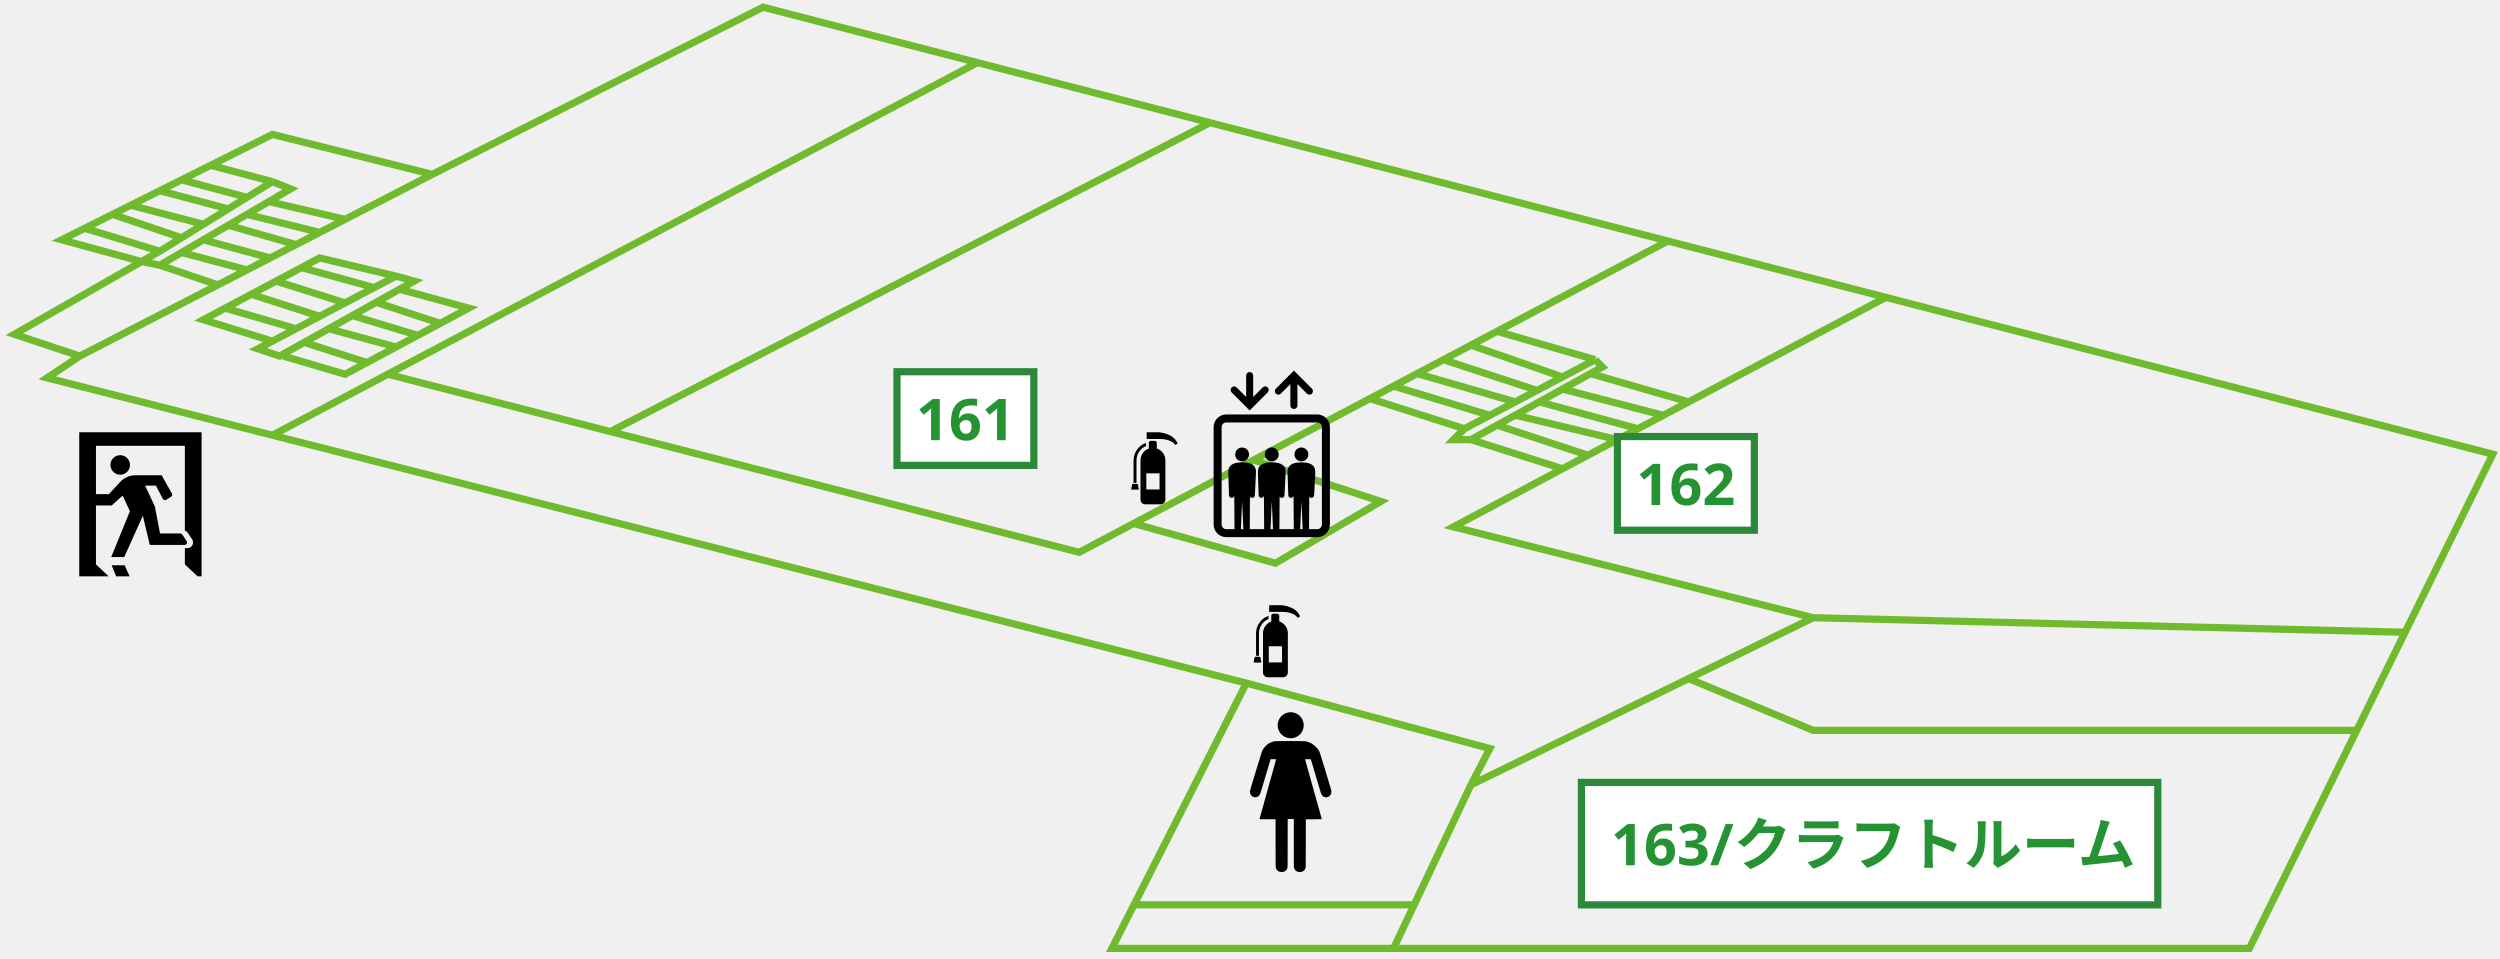
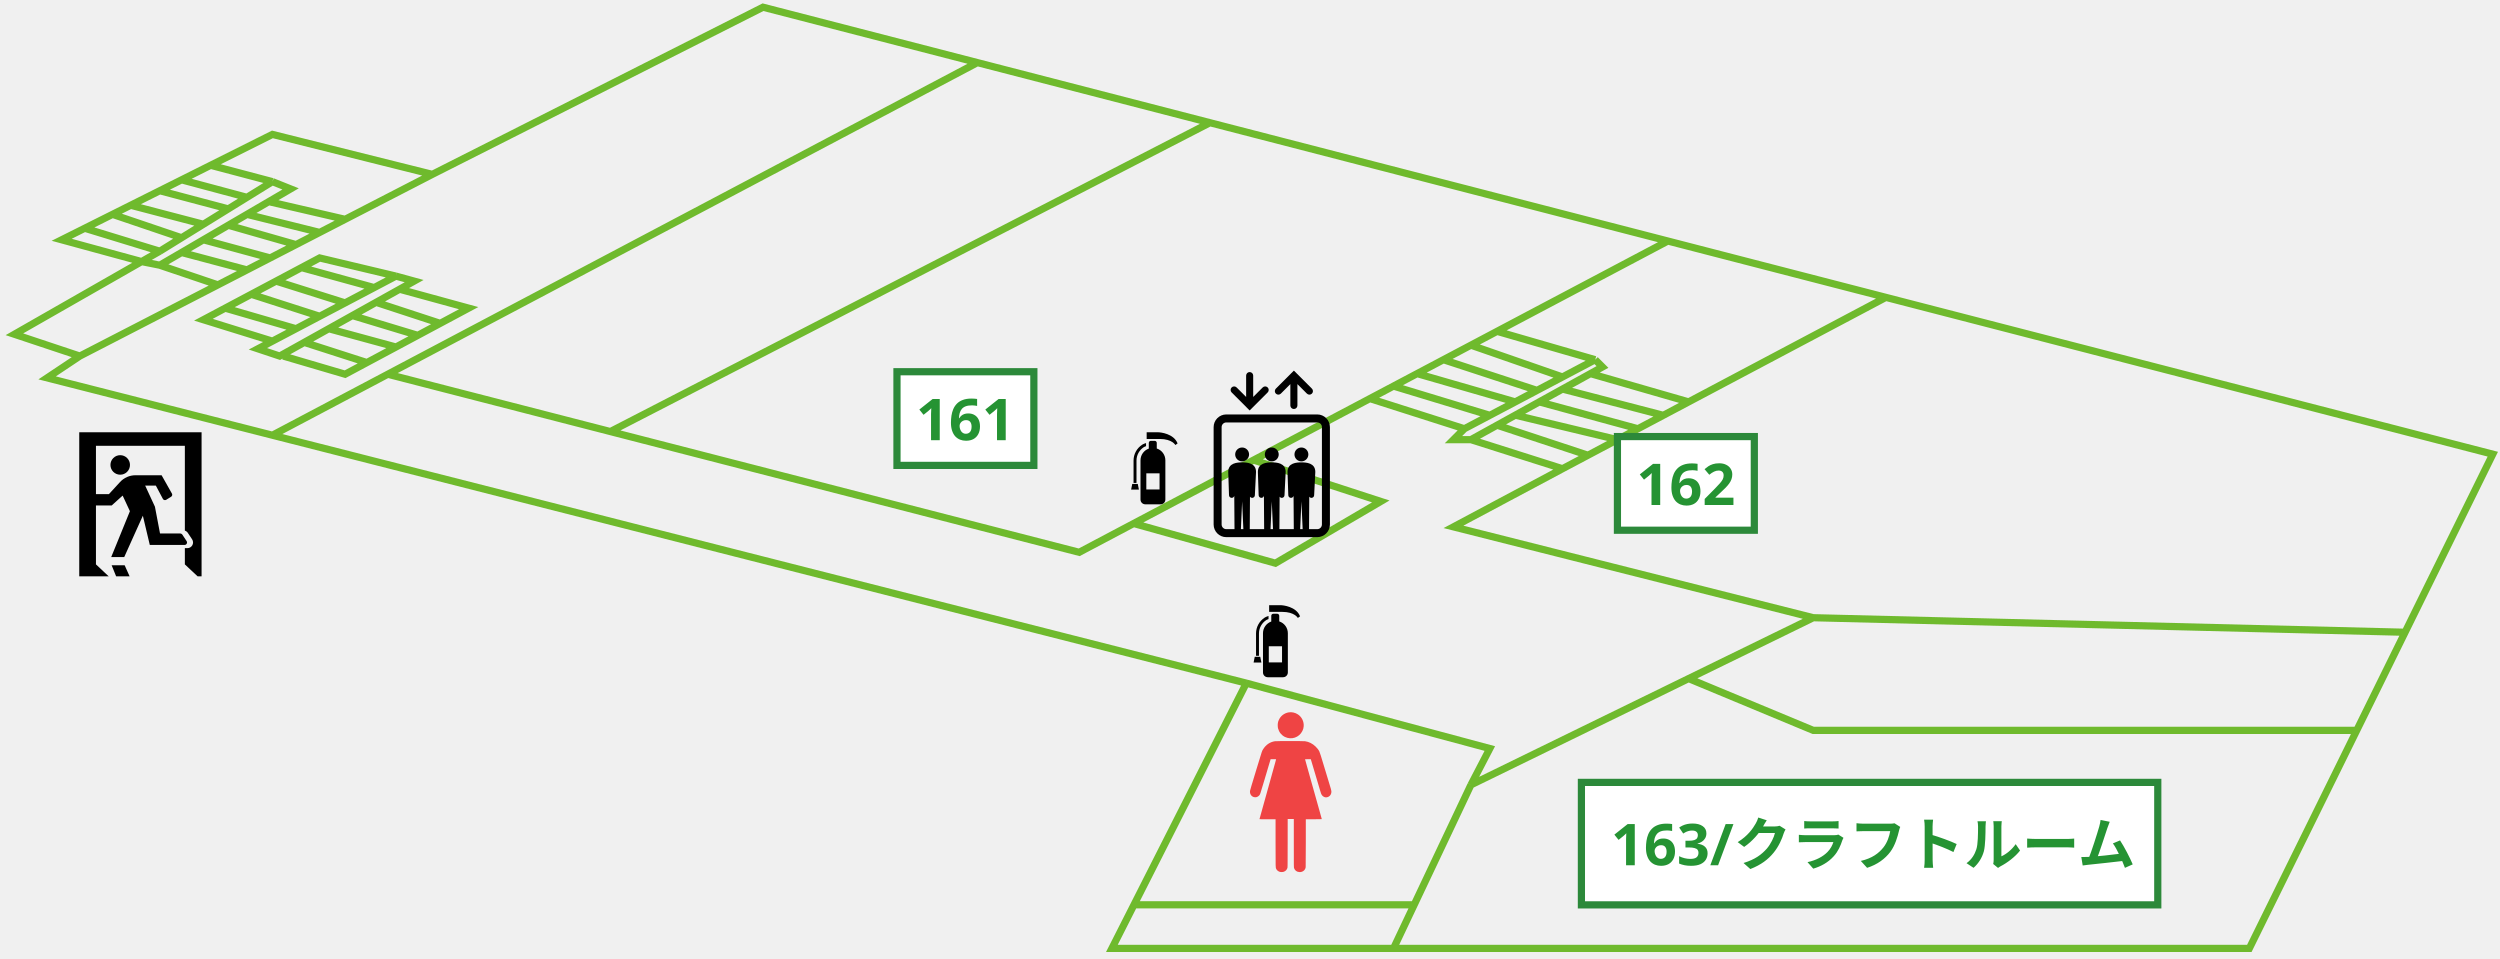
<svg xmlns="http://www.w3.org/2000/svg" width="347" height="133" viewBox="0 0 347 133" fill="none">
  <path d="M11.079 49.422L6.54 52.449L37.812 60.409M11.079 49.422L2 46.396L19.654 36.308M11.079 49.422L30.246 39.542M19.654 36.308L8.557 33.282L11.761 31.68M19.654 36.308L22.176 36.812M19.654 36.308L22.176 34.869M60.006 24.202L37.812 18.654L29.238 22.941M60.006 24.202L105.906 1L135.666 8.69M60.006 24.202L47.9 30.442M172.991 94.818L37.812 60.409M172.991 94.818L157.396 125.587M172.991 94.818L206.786 103.897L204.164 108.941M37.812 25.211L40.334 26.22L37.308 27.985M37.812 25.211L34.282 27.392M37.812 25.211L29.238 22.941M37.812 25.211L25.202 33M22.176 36.812L30.246 39.542M22.176 36.812L25.202 35.047M30.246 39.542L34.282 37.462M25.202 35.047L34.282 37.462M25.202 35.047L28.229 33.282M34.282 37.462L37.5 35.803M28.229 33.282L37.5 35.803M28.229 33.282L31.688 31.264M37.5 35.803L41.091 33.952M31.688 31.264L41.091 33.952M31.688 31.264L34.282 29.751M41.091 33.952L44.37 32.262M34.282 29.751L44.37 32.262M34.282 29.751L37.308 27.985M44.37 32.262L47.9 30.442M37.308 27.985L47.9 30.442M11.761 31.68L22.176 34.869M11.761 31.68L15.619 29.751M22.176 34.869L25.202 33M15.619 29.751L25.202 33M15.619 29.751L18.141 28.49M25.202 33L28.229 31.13M18.141 28.49L28.229 31.13M18.141 28.49L22.176 26.472M28.229 31.13L31.688 28.994M22.176 26.472L31.688 28.994M22.176 26.472L25.202 24.959M31.688 28.994L34.282 27.392M25.202 24.959L34.282 27.392M25.202 24.959L29.238 22.941M54.962 38.325L44.37 35.803L41.847 37.143M54.962 38.325L51.935 39.918M54.962 38.325L57.484 39.019L55.466 40.144M37.812 47.352L35.795 48.413L38.821 49.422L42.227 47.524M37.812 47.352L28.229 44.378L31.255 42.77M37.812 47.352L41.091 45.626M31.255 42.77L41.091 45.626M31.255 42.77L34.875 40.847M41.091 45.626L44.37 43.9M34.875 40.847L44.37 43.9M34.875 40.847L38.317 39.019M44.37 43.9L47.9 42.042M38.317 39.019L47.9 42.042M38.317 39.019L41.847 37.143M47.9 42.042L51.935 39.918M41.847 37.143L51.935 39.918M39.325 49.422L47.9 51.944L50.927 50.325M55.466 40.144L65.05 42.77L61.101 44.883M55.466 40.144L48.909 43.799M52.44 42.042L61.101 44.883M61.101 44.883L57.988 46.548M48.909 43.799L57.988 46.548M48.909 43.799L45.632 45.626M57.988 46.548L54.962 48.167M45.632 45.626L54.962 48.167M45.632 45.626L42.227 47.524M54.962 48.167L50.927 50.325M42.227 47.524L50.927 50.325M37.812 60.409L53.828 51.944M135.666 8.69L53.828 51.944M135.666 8.69L167.947 17.032M53.828 51.944L84.721 59.901M231.501 33.454L167.947 17.032M231.501 33.454L207.795 45.989M231.501 33.454L261.765 41.275M84.721 59.901L149.789 76.66L157.355 72.659M84.721 59.901L167.947 17.032M157.355 72.659L177.026 78.173L191.654 69.598L174 63.858M157.355 72.659L174 63.858M174 63.858L190.141 55.324M190.141 55.324L203.255 59.51M190.141 55.324L193.419 53.59M203.255 59.51L206.786 57.647M203.255 59.51L201.742 61.023H204.164M221.413 49.927L207.795 45.989M221.413 49.927L216.874 52.323M221.413 49.927L222.422 50.935L220.755 51.857M207.795 45.989L204.164 47.909M204.164 47.909L216.874 52.323M204.164 47.909L200.348 49.927M216.874 52.323L213.343 54.186M200.348 49.927L213.343 54.186M200.348 49.927L196.698 51.857M213.343 54.186L210.317 55.783M196.698 51.857L210.317 55.783M196.698 51.857L193.419 53.59M210.317 55.783L206.786 57.647M193.419 53.59L206.786 57.647M204.164 61.023L216.874 65.059M204.164 61.023L207.795 59.017M216.874 65.059L220.405 63.188M216.874 65.059L201.742 73.129L251.677 85.739M261.765 41.275L346 63.041L333.824 87.757M261.765 41.275L234.381 55.783M207.795 59.017L220.405 63.188M207.795 59.017L210.317 57.624M220.405 63.188L224.49 61.023M210.317 57.624L224.49 61.023M210.317 57.624L213.648 55.783M224.49 61.023L227.346 59.51M213.648 55.783L227.346 59.51M213.648 55.783L216.874 54.001M227.346 59.51L230.863 57.647M216.874 54.001L230.863 57.647M216.874 54.001L220.755 51.857M230.863 57.647L234.381 55.783M220.755 51.857L234.381 55.783M251.677 85.739L234.381 94.186M251.677 85.739L333.824 87.757M204.164 108.941L196.285 125.587M204.164 108.941L234.381 94.186M193.419 131.639H312.205L327.115 101.375M193.419 131.639H154.328L157.396 125.587M193.419 131.639L196.285 125.587M196.285 125.587H157.396M234.381 94.186L251.677 101.375H327.115M327.115 101.375L333.824 87.757" stroke="#6FBA2D" />
-   <path d="M178.856 98.879C178.232 98.992 177.729 99.39 177.486 99.963C177.379 100.212 177.339 100.438 177.349 100.726C177.354 100.887 177.368 101.003 177.393 101.1C177.533 101.631 177.87 102.051 178.346 102.286C179.248 102.73 180.327 102.365 180.769 101.463C180.878 101.239 180.927 101.071 180.949 100.835C181.01 100.174 180.701 99.524 180.153 99.162C179.763 98.905 179.288 98.801 178.856 98.879Z" fill="black" />
-   <path d="M176.95 102.884C176.293 102.987 175.743 103.353 175.35 103.947C175.164 104.227 175.213 104.084 174.5 106.431C174.219 107.355 173.914 108.359 173.695 109.081C173.603 109.381 173.52 109.675 173.51 109.74C173.439 110.142 173.65 110.517 174.009 110.628C174.288 110.714 174.571 110.636 174.765 110.421C174.911 110.258 174.89 110.317 175.419 108.538C175.535 108.146 175.704 107.584 175.792 107.289C175.879 106.993 176.043 106.441 176.156 106.061L176.363 105.373H176.741C177.054 105.373 177.119 105.376 177.119 105.397C177.119 105.411 177.063 105.619 176.996 105.862C176.874 106.297 176.512 107.603 175.567 111C174.847 113.59 174.83 113.65 174.819 113.683C174.81 113.713 174.871 113.714 175.929 113.714H177.049V117.013C177.049 120.606 177.044 120.419 177.146 120.62C177.237 120.799 177.417 120.946 177.625 121.01C177.762 121.055 178.05 121.05 178.183 121C178.438 120.908 178.605 120.736 178.692 120.478C178.721 120.388 178.723 120.228 178.728 117.03L178.731 113.68H179.156H179.581V117.035C179.581 120.388 179.581 120.393 179.618 120.5C179.727 120.826 179.987 121.019 180.353 121.045C180.792 121.074 181.161 120.792 181.227 120.374C181.239 120.299 181.246 119.161 181.246 116.987V113.714H182.356C183.079 113.714 183.466 113.709 183.466 113.697C183.466 113.688 183.341 113.232 183.187 112.688C183.034 112.141 182.84 111.448 182.755 111.148C182.67 110.848 182.476 110.152 182.321 109.604C181.844 107.905 181.733 107.511 181.61 107.072C181.544 106.838 181.412 106.368 181.317 106.027C181.22 105.685 181.142 105.399 181.142 105.39C181.142 105.38 181.298 105.373 181.541 105.373H181.938L181.974 105.498C181.995 105.567 182.026 105.671 182.044 105.728C182.061 105.786 182.139 106.048 182.217 106.309C182.295 106.571 182.425 107.008 182.507 107.281C182.587 107.553 182.708 107.957 182.774 108.177C183.027 109.027 183.141 109.415 183.233 109.726C183.285 109.903 183.346 110.09 183.365 110.142C183.509 110.515 183.837 110.725 184.178 110.662C184.572 110.591 184.827 110.239 184.796 109.812C184.785 109.682 184.772 109.632 184.383 108.356C184.036 107.216 183.48 105.383 183.332 104.896C183.258 104.646 183.169 104.395 183.126 104.303C183.024 104.088 182.833 103.84 182.599 103.616C182.172 103.207 181.683 102.961 181.151 102.884C180.91 102.85 177.171 102.85 176.95 102.884Z" fill="black" />
+   <path d="M178.856 98.879C178.232 98.992 177.729 99.39 177.486 99.963C177.379 100.212 177.339 100.438 177.349 100.726C177.354 100.887 177.368 101.003 177.393 101.1C177.533 101.631 177.87 102.051 178.346 102.286C179.248 102.73 180.327 102.365 180.769 101.463C180.878 101.239 180.927 101.071 180.949 100.835C181.01 100.174 180.701 99.524 180.153 99.162C179.763 98.905 179.288 98.801 178.856 98.879Z" fill="#EF4444" />
+   <path d="M176.95 102.884C176.293 102.987 175.743 103.353 175.35 103.947C175.164 104.227 175.213 104.084 174.5 106.431C174.219 107.355 173.914 108.359 173.695 109.081C173.603 109.381 173.52 109.675 173.51 109.74C173.439 110.142 173.65 110.517 174.009 110.628C174.288 110.714 174.571 110.636 174.765 110.421C174.911 110.258 174.89 110.317 175.419 108.538C175.535 108.146 175.704 107.584 175.792 107.289C175.879 106.993 176.043 106.441 176.156 106.061L176.363 105.373H176.741C177.054 105.373 177.119 105.376 177.119 105.397C177.119 105.411 177.063 105.619 176.996 105.862C176.874 106.297 176.512 107.603 175.567 111C174.847 113.59 174.83 113.65 174.819 113.683C174.81 113.713 174.871 113.714 175.929 113.714H177.049V117.013C177.049 120.606 177.044 120.419 177.146 120.62C177.237 120.799 177.417 120.946 177.625 121.01C177.762 121.055 178.05 121.05 178.183 121C178.438 120.908 178.605 120.736 178.692 120.478C178.721 120.388 178.723 120.228 178.728 117.03L178.731 113.68H179.156H179.581V117.035C179.581 120.388 179.581 120.393 179.618 120.5C179.727 120.826 179.987 121.019 180.353 121.045C180.792 121.074 181.161 120.792 181.227 120.374C181.239 120.299 181.246 119.161 181.246 116.987V113.714H182.356C183.079 113.714 183.466 113.709 183.466 113.697C183.466 113.688 183.341 113.232 183.187 112.688C183.034 112.141 182.84 111.448 182.755 111.148C182.67 110.848 182.476 110.152 182.321 109.604C181.844 107.905 181.733 107.511 181.61 107.072C181.544 106.838 181.412 106.368 181.317 106.027C181.22 105.685 181.142 105.399 181.142 105.39C181.142 105.38 181.298 105.373 181.541 105.373H181.938L181.974 105.498C181.995 105.567 182.026 105.671 182.044 105.728C182.061 105.786 182.139 106.048 182.217 106.309C182.295 106.571 182.425 107.008 182.507 107.281C182.587 107.553 182.708 107.957 182.774 108.177C183.027 109.027 183.141 109.415 183.233 109.726C183.285 109.903 183.346 110.09 183.365 110.142C183.509 110.515 183.837 110.725 184.178 110.662C184.572 110.591 184.827 110.239 184.796 109.812C184.785 109.682 184.772 109.632 184.383 108.356C184.036 107.216 183.48 105.383 183.332 104.896C183.258 104.646 183.169 104.395 183.126 104.303C183.024 104.088 182.833 103.84 182.599 103.616C182.172 103.207 181.683 102.961 181.151 102.884C180.91 102.85 177.171 102.85 176.95 102.884Z" fill="#EF4444" />
  <path d="M172.407 62.113C171.875 62.113 171.443 62.544 171.443 63.077C171.443 63.609 171.875 64.04 172.407 64.04C172.939 64.04 173.371 63.609 173.371 63.077C173.371 62.544 172.939 62.113 172.407 62.113Z" fill="black" />
  <path d="M176.522 62.113C175.989 62.113 175.558 62.544 175.558 63.077C175.558 63.609 175.989 64.04 176.522 64.04C177.054 64.04 177.486 63.609 177.486 63.077C177.486 62.544 177.054 62.113 176.522 62.113Z" fill="black" />
  <path d="M180.636 62.113C180.103 62.113 179.672 62.544 179.672 63.077C179.672 63.609 180.103 64.04 180.636 64.04C181.168 64.04 181.6 63.609 181.6 63.077C181.6 62.544 181.168 62.113 180.636 62.113Z" fill="black" />
  <path d="M182.833 57.524H170.211C169.241 57.524 168.451 58.314 168.451 59.283V72.797C168.451 73.768 169.241 74.557 170.211 74.557H182.833C183.803 74.557 184.592 73.768 184.592 72.797V59.283C184.592 58.314 183.803 57.524 182.833 57.524ZM172.236 73.447L172.407 69.584L172.579 73.447H172.236ZM176.35 73.447L176.522 69.584L176.693 73.447H176.35ZM180.464 73.447L180.636 69.584L180.808 73.447H180.464ZM183.482 72.797C183.482 73.156 183.191 73.447 182.833 73.447H181.694L181.726 68.936C181.797 69.04 181.913 69.11 182.048 69.104C182.255 69.094 182.415 68.918 182.405 68.711L182.565 65.503C182.565 64.241 181.286 64.179 180.636 64.179C179.986 64.179 178.707 64.241 178.707 65.503L178.815 68.711C178.805 68.918 178.965 69.094 179.172 69.104C179.353 69.113 179.503 68.989 179.546 68.82L179.578 73.447H177.58L177.611 68.936C177.682 69.04 177.799 69.11 177.934 69.104C178.14 69.094 178.3 68.918 178.291 68.711L178.45 65.503C178.45 64.241 177.172 64.179 176.522 64.179C175.871 64.179 174.593 64.241 174.593 65.503L174.7 68.711C174.691 68.918 174.85 69.094 175.057 69.104C175.238 69.113 175.389 68.988 175.432 68.819L175.463 73.447H173.466L173.497 68.936C173.568 69.04 173.684 69.11 173.82 69.104C174.027 69.094 174.186 68.918 174.176 68.711L174.336 65.503C174.336 64.241 173.058 64.179 172.407 64.179C171.757 64.179 170.479 64.241 170.479 65.503L170.586 68.711C170.576 68.918 170.736 69.094 170.943 69.104C171.125 69.112 171.275 68.988 171.317 68.819L171.349 73.447H170.211C169.853 73.447 169.561 73.155 169.561 72.797V59.283C169.561 58.926 169.853 58.635 170.211 58.635H182.833C183.191 58.635 183.482 58.926 183.482 59.283V72.797H183.482Z" fill="black" />
  <path d="M177.782 54.634L179.101 53.315V56.281C179.101 56.551 179.321 56.77 179.591 56.77C179.862 56.77 180.081 56.551 180.081 56.281V53.315L181.4 54.634C181.496 54.73 181.621 54.778 181.746 54.778C181.872 54.778 181.997 54.73 182.093 54.634C182.284 54.443 182.284 54.133 182.093 53.942L179.938 51.786L179.591 51.44L179.245 51.786L177.09 53.942C176.898 54.133 176.898 54.443 177.09 54.634C177.281 54.825 177.591 54.825 177.782 54.634Z" fill="black" />
  <path d="M173.106 56.625C173.106 56.626 173.106 56.626 173.106 56.626L173.453 56.972L173.799 56.626C173.799 56.626 173.799 56.626 173.799 56.625L175.954 54.47C176.146 54.279 176.146 53.969 175.954 53.778C175.763 53.586 175.453 53.586 175.262 53.778L173.943 55.097V52.132C173.943 51.861 173.723 51.642 173.453 51.642C173.183 51.642 172.963 51.861 172.963 52.132V55.097L171.644 53.778C171.453 53.586 171.142 53.586 170.951 53.778C170.76 53.969 170.76 54.279 170.951 54.47L173.106 56.625Z" fill="black" />
  <rect x="124.5" y="51.596" width="19" height="13" fill="white" stroke="#2C893A" />
  <path d="M130.437 61.096H129.229V57.792C129.229 57.701 129.229 57.589 129.229 57.456C129.234 57.322 129.239 57.184 129.245 57.04C129.25 56.896 129.255 56.768 129.261 56.656C129.234 56.688 129.175 56.746 129.085 56.832C128.999 56.912 128.919 56.984 128.845 57.048L128.189 57.576L127.605 56.848L129.445 55.384H130.437V61.096ZM131.991 58.672C131.991 58.341 132.015 58.016 132.063 57.696C132.111 57.376 132.194 57.074 132.311 56.792C132.434 56.504 132.602 56.25 132.815 56.032C133.034 55.808 133.308 55.634 133.639 55.512C133.975 55.384 134.38 55.32 134.855 55.32C134.967 55.32 135.098 55.325 135.247 55.336C135.396 55.341 135.522 55.354 135.623 55.376V56.344C135.522 56.317 135.41 56.298 135.287 56.288C135.17 56.272 135.052 56.264 134.935 56.264C134.578 56.264 134.282 56.306 134.047 56.392C133.818 56.477 133.636 56.6 133.503 56.76C133.37 56.92 133.271 57.109 133.207 57.328C133.148 57.541 133.114 57.781 133.103 58.048H133.151C133.226 57.92 133.316 57.808 133.423 57.712C133.535 57.61 133.671 57.53 133.831 57.472C133.991 57.413 134.178 57.384 134.391 57.384C134.727 57.384 135.015 57.456 135.255 57.6C135.5 57.738 135.69 57.944 135.823 58.216C135.956 58.482 136.023 58.808 136.023 59.192C136.023 59.602 135.943 59.957 135.783 60.256C135.628 60.554 135.404 60.784 135.111 60.944C134.823 61.098 134.479 61.176 134.079 61.176C133.786 61.176 133.511 61.125 133.255 61.024C133.004 60.922 132.783 60.77 132.591 60.568C132.404 60.36 132.258 60.098 132.151 59.784C132.044 59.469 131.991 59.098 131.991 58.672ZM134.055 60.208C134.29 60.208 134.482 60.128 134.631 59.968C134.78 59.802 134.855 59.549 134.855 59.208C134.855 58.93 134.791 58.712 134.663 58.552C134.535 58.392 134.34 58.312 134.079 58.312C133.903 58.312 133.748 58.352 133.615 58.432C133.482 58.506 133.378 58.605 133.303 58.728C133.228 58.85 133.191 58.976 133.191 59.104C133.191 59.237 133.21 59.37 133.247 59.504C133.284 59.632 133.338 59.749 133.407 59.856C133.482 59.962 133.572 60.048 133.679 60.112C133.786 60.176 133.911 60.208 134.055 60.208ZM139.593 61.096H138.385V57.792C138.385 57.701 138.385 57.589 138.385 57.456C138.39 57.322 138.396 57.184 138.401 57.04C138.406 56.896 138.412 56.768 138.417 56.656C138.39 56.688 138.332 56.746 138.241 56.832C138.156 56.912 138.076 56.984 138.001 57.048L137.345 57.576L136.761 56.848L138.601 55.384H139.593V61.096Z" fill="#259333" />
  <rect x="224.5" y="60.596" width="19" height="13" fill="white" stroke="#2C893A" />
  <path d="M230.437 70.096H229.229V66.792C229.229 66.701 229.229 66.589 229.229 66.456C229.234 66.322 229.239 66.184 229.245 66.04C229.25 65.896 229.255 65.768 229.261 65.656C229.234 65.688 229.175 65.746 229.085 65.832C228.999 65.912 228.919 65.984 228.845 66.048L228.189 66.576L227.605 65.848L229.445 64.384H230.437V70.096ZM231.991 67.672C231.991 67.341 232.015 67.016 232.063 66.696C232.111 66.376 232.194 66.074 232.311 65.792C232.434 65.504 232.602 65.25 232.815 65.032C233.034 64.808 233.308 64.634 233.639 64.512C233.975 64.384 234.38 64.32 234.855 64.32C234.967 64.32 235.098 64.325 235.247 64.336C235.396 64.341 235.522 64.354 235.623 64.376V65.344C235.522 65.317 235.41 65.298 235.287 65.288C235.17 65.272 235.052 65.264 234.935 65.264C234.578 65.264 234.282 65.306 234.047 65.392C233.818 65.477 233.636 65.6 233.503 65.76C233.37 65.92 233.271 66.109 233.207 66.328C233.148 66.541 233.114 66.781 233.103 67.048H233.151C233.226 66.92 233.316 66.808 233.423 66.712C233.535 66.61 233.671 66.53 233.831 66.472C233.991 66.413 234.178 66.384 234.391 66.384C234.727 66.384 235.015 66.456 235.255 66.6C235.5 66.738 235.69 66.944 235.823 67.216C235.956 67.482 236.023 67.808 236.023 68.192C236.023 68.602 235.943 68.957 235.783 69.256C235.628 69.554 235.404 69.784 235.111 69.944C234.823 70.098 234.479 70.176 234.079 70.176C233.786 70.176 233.511 70.125 233.255 70.024C233.004 69.922 232.783 69.77 232.591 69.568C232.404 69.36 232.258 69.098 232.151 68.784C232.044 68.469 231.991 68.098 231.991 67.672ZM234.055 69.208C234.29 69.208 234.482 69.128 234.631 68.968C234.78 68.802 234.855 68.549 234.855 68.208C234.855 67.93 234.791 67.712 234.663 67.552C234.535 67.392 234.34 67.312 234.079 67.312C233.903 67.312 233.748 67.352 233.615 67.432C233.482 67.506 233.378 67.605 233.303 67.728C233.228 67.85 233.191 67.976 233.191 68.104C233.191 68.237 233.21 68.37 233.247 68.504C233.284 68.632 233.338 68.749 233.407 68.856C233.482 68.962 233.572 69.048 233.679 69.112C233.786 69.176 233.911 69.208 234.055 69.208ZM240.601 70.096H236.609V69.256L238.041 67.808C238.329 67.509 238.561 67.261 238.737 67.064C238.913 66.861 239.041 66.68 239.121 66.52C239.201 66.354 239.241 66.178 239.241 65.992C239.241 65.762 239.177 65.592 239.049 65.48C238.926 65.368 238.758 65.312 238.545 65.312C238.326 65.312 238.113 65.362 237.905 65.464C237.697 65.565 237.478 65.709 237.249 65.896L236.593 65.12C236.758 64.976 236.932 64.842 237.113 64.72C237.3 64.597 237.513 64.498 237.753 64.424C237.998 64.344 238.292 64.304 238.633 64.304C239.006 64.304 239.326 64.373 239.593 64.512C239.865 64.645 240.073 64.829 240.217 65.064C240.366 65.293 240.441 65.554 240.441 65.848C240.441 66.088 240.404 66.309 240.329 66.512C240.26 66.714 240.156 66.912 240.017 67.104C239.884 67.29 239.718 67.485 239.521 67.688C239.324 67.885 239.1 68.101 238.849 68.336L238.113 69.024V69.08H240.601V70.096Z" fill="#259333" />
  <rect x="219.5" y="108.596" width="80" height="17" fill="white" stroke="#2C893A" />
  <path d="M226.906 120.096H225.698V116.792C225.698 116.701 225.698 116.589 225.698 116.456C225.703 116.322 225.708 116.184 225.714 116.04C225.719 115.896 225.724 115.768 225.73 115.656C225.703 115.688 225.644 115.746 225.554 115.832C225.468 115.912 225.388 115.984 225.314 116.048L224.658 116.576L224.074 115.848L225.914 114.384H226.906V120.096ZM228.46 117.672C228.46 117.341 228.484 117.016 228.532 116.696C228.58 116.376 228.662 116.074 228.78 115.792C228.902 115.504 229.07 115.25 229.284 115.032C229.502 114.808 229.777 114.634 230.108 114.512C230.444 114.384 230.849 114.32 231.324 114.32C231.436 114.32 231.566 114.325 231.716 114.336C231.865 114.341 231.99 114.354 232.092 114.376V115.344C231.99 115.317 231.878 115.298 231.756 115.288C231.638 115.272 231.521 115.264 231.404 115.264C231.046 115.264 230.75 115.306 230.516 115.392C230.286 115.477 230.105 115.6 229.972 115.76C229.838 115.92 229.74 116.109 229.676 116.328C229.617 116.541 229.582 116.781 229.572 117.048H229.62C229.694 116.92 229.785 116.808 229.892 116.712C230.004 116.61 230.14 116.53 230.3 116.472C230.46 116.413 230.646 116.384 230.86 116.384C231.196 116.384 231.484 116.456 231.724 116.6C231.969 116.738 232.158 116.944 232.292 117.216C232.425 117.482 232.492 117.808 232.492 118.192C232.492 118.602 232.412 118.957 232.252 119.256C232.097 119.554 231.873 119.784 231.58 119.944C231.292 120.098 230.948 120.176 230.548 120.176C230.254 120.176 229.98 120.125 229.724 120.024C229.473 119.922 229.252 119.77 229.06 119.568C228.873 119.36 228.726 119.098 228.62 118.784C228.513 118.469 228.46 118.098 228.46 117.672ZM230.524 119.208C230.758 119.208 230.95 119.128 231.1 118.968C231.249 118.802 231.324 118.549 231.324 118.208C231.324 117.93 231.26 117.712 231.132 117.552C231.004 117.392 230.809 117.312 230.548 117.312C230.372 117.312 230.217 117.352 230.084 117.432C229.95 117.506 229.846 117.605 229.772 117.728C229.697 117.85 229.66 117.976 229.66 118.104C229.66 118.237 229.678 118.37 229.716 118.504C229.753 118.632 229.806 118.749 229.876 118.856C229.95 118.962 230.041 119.048 230.148 119.112C230.254 119.176 230.38 119.208 230.524 119.208ZM236.846 115.664C236.846 115.925 236.79 116.152 236.678 116.344C236.571 116.536 236.424 116.693 236.238 116.816C236.056 116.938 235.848 117.029 235.614 117.088V117.112C236.072 117.165 236.419 117.304 236.654 117.528C236.894 117.752 237.014 118.053 237.014 118.432C237.014 118.762 236.931 119.061 236.766 119.328C236.606 119.589 236.355 119.797 236.014 119.952C235.678 120.101 235.243 120.176 234.71 120.176C234.395 120.176 234.102 120.149 233.83 120.096C233.558 120.042 233.302 119.965 233.062 119.864V118.84C233.307 118.962 233.563 119.056 233.83 119.12C234.102 119.184 234.352 119.216 234.582 119.216C235.014 119.216 235.315 119.141 235.486 118.992C235.662 118.842 235.75 118.632 235.75 118.36C235.75 118.2 235.71 118.066 235.63 117.96C235.55 117.848 235.408 117.765 235.206 117.712C235.008 117.653 234.731 117.624 234.374 117.624H233.942V116.696H234.382C234.734 116.696 235 116.664 235.182 116.6C235.368 116.53 235.494 116.44 235.558 116.328C235.627 116.21 235.662 116.077 235.662 115.928C235.662 115.725 235.598 115.568 235.47 115.456C235.347 115.338 235.139 115.28 234.846 115.28C234.664 115.28 234.499 115.304 234.35 115.352C234.2 115.394 234.064 115.448 233.942 115.512C233.824 115.576 233.72 115.637 233.63 115.696L233.07 114.864C233.219 114.757 233.384 114.661 233.566 114.576C233.752 114.49 233.958 114.424 234.182 114.376C234.406 114.328 234.656 114.304 234.934 114.304C235.52 114.304 235.984 114.424 236.326 114.664C236.672 114.898 236.846 115.232 236.846 115.664ZM240.6 114.384L238.472 120.096H237.392L239.52 114.384H240.6ZM247.833 115.128C247.745 115.28 247.633 115.496 247.569 115.696C247.353 116.416 246.897 117.48 246.169 118.368C245.409 119.296 244.449 120.032 242.945 120.624L242.001 119.784C243.633 119.288 244.521 118.592 245.225 117.8C245.769 117.176 246.233 116.216 246.361 115.624H243.665L244.033 114.712C244.385 114.712 246.065 114.712 246.313 114.712C246.561 114.712 246.833 114.68 247.009 114.616L247.833 115.128ZM245.225 113.856C245.033 114.136 244.825 114.504 244.737 114.672C244.193 115.64 243.241 116.768 242.089 117.552L241.193 116.888C242.593 116.032 243.297 115 243.689 114.312C243.809 114.12 243.977 113.752 244.049 113.472L245.225 113.856ZM250.425 113.96C250.641 113.992 250.985 114.008 251.257 114.008C251.761 114.008 253.865 114.008 254.329 114.008C254.585 114.008 254.977 113.992 255.193 113.96V115C254.985 114.984 254.609 114.968 254.313 114.968C253.873 114.968 251.729 114.968 251.257 114.968C250.993 114.968 250.657 114.976 250.425 115V113.96ZM255.873 116.288C255.817 116.392 255.745 116.536 255.721 116.616C255.473 117.392 255.129 118.176 254.537 118.832C253.729 119.736 252.705 120.272 251.681 120.568L250.881 119.664C252.089 119.408 253.041 118.888 253.657 118.256C254.081 117.824 254.337 117.32 254.473 116.88C254.073 116.88 251.329 116.88 250.617 116.88C250.417 116.88 250.017 116.888 249.681 116.912V115.872C250.025 115.904 250.361 115.928 250.617 115.928C251.161 115.928 254.025 115.928 254.569 115.928C254.833 115.928 255.049 115.896 255.161 115.84L255.873 116.288ZM263.753 114.776C263.673 114.928 263.617 115.16 263.577 115.328C263.393 116.112 263.041 117.352 262.369 118.248C261.649 119.2 260.585 120 259.153 120.456L258.281 119.496C259.873 119.128 260.769 118.432 261.417 117.624C261.953 116.952 262.249 116.048 262.361 115.36C261.873 115.36 259.233 115.36 258.633 115.36C258.265 115.36 257.889 115.384 257.681 115.392V114.264C257.921 114.296 258.369 114.328 258.633 114.328C259.233 114.328 261.889 114.328 262.337 114.328C262.489 114.328 262.745 114.32 262.961 114.272L263.753 114.776ZM267.145 119.336C267.145 118.72 267.145 115.408 267.145 114.736C267.145 114.448 267.121 114.056 267.065 113.768H268.313C268.281 114.056 268.241 114.4 268.241 114.736C268.241 115.616 268.249 118.744 268.249 119.336C268.249 119.56 268.281 120.12 268.321 120.448H267.065C267.121 120.136 267.145 119.648 267.145 119.336ZM268.009 115.84C269.073 116.136 270.801 116.768 271.585 117.152L271.137 118.264C270.225 117.792 268.881 117.28 268.009 116.992V115.84ZM276.657 119.92C276.697 119.768 276.721 119.552 276.721 119.336C276.721 118.912 276.721 115.32 276.721 114.672C276.721 114.312 276.665 114 276.665 113.984H277.849C277.849 114 277.793 114.32 277.793 114.68C277.793 115.32 277.793 118.368 277.793 118.856C278.449 118.576 279.233 117.944 279.777 117.168L280.385 118.056C279.721 118.92 278.577 119.784 277.673 120.24C277.505 120.328 277.409 120.416 277.329 120.472L276.657 119.92ZM272.953 119.808C273.665 119.312 274.097 118.576 274.313 117.888C274.545 117.208 274.553 115.688 274.553 114.728C274.553 114.4 274.521 114.192 274.473 113.992H275.649C275.649 114.024 275.593 114.384 275.593 114.712C275.593 115.664 275.569 117.352 275.361 118.16C275.113 119.056 274.617 119.848 273.929 120.456L272.953 119.808ZM281.369 116.392C281.665 116.416 282.241 116.448 282.657 116.448C283.601 116.448 286.241 116.448 286.953 116.448C287.329 116.448 287.681 116.408 287.897 116.392V117.656C287.705 117.648 287.297 117.608 286.961 117.608C286.233 117.608 283.601 117.608 282.657 117.608C282.209 117.608 281.673 117.632 281.369 117.656V116.392ZM292.83 114.064C292.726 114.304 292.614 114.6 292.494 114.96C292.198 115.856 291.366 118.432 291.022 119.264L289.846 119.304C290.278 118.28 291.11 115.656 291.374 114.728C291.486 114.328 291.526 114.072 291.558 113.808L292.83 114.064ZM294.262 116.648C294.838 117.512 295.654 119.088 296.022 119.976L294.942 120.456C294.582 119.488 293.838 117.832 293.27 117.064L294.262 116.648ZM289.766 118.944C290.878 118.904 293.494 118.608 294.614 118.456L294.846 119.48C293.662 119.632 290.91 119.92 289.83 120.032C289.63 120.056 289.326 120.096 289.078 120.128L288.886 118.952C289.158 118.96 289.51 118.952 289.766 118.944Z" fill="#259333" />
  <path d="M160.75 60C160.44 60 159.157 60 159.157 60V60.929C159.157 60.929 160.042 60.929 160.971 60.929C162.697 60.929 163.14 61.77 163.14 61.77C163.14 61.77 163.14 61.77 163.449 61.549C162.918 60.177 161.06 60 160.75 60Z" fill="black" />
  <path d="M157.157 67.167L157 67.958H158.08L157.923 67.167H157.157Z" fill="black" />
  <path d="M160.559 62.251V61.475C160.559 61.317 160.431 61.189 160.272 61.189H159.739C159.58 61.189 159.453 61.317 159.453 61.475V62.267C158.782 62.503 158.302 63.142 158.302 63.894V69.336C158.302 69.703 158.599 70 158.966 70H161.09C161.456 70 161.753 69.703 161.753 69.336V63.894C161.753 63.126 161.252 62.475 160.559 62.251ZM160.946 67.942H159.109V65.698H160.946V67.942Z" fill="black" />
  <path d="M157.745 63.925C157.745 63.169 158.132 62.476 158.746 62.074L158.748 62.073L158.748 62.073C158.751 62.07 158.875 61.992 159.071 61.926V61.5C158.747 61.587 158.542 61.72 158.522 61.733C158.522 61.733 158.522 61.733 158.522 61.733C158.522 61.733 158.52 61.734 158.52 61.735L158.52 61.735C157.794 62.212 157.337 63.03 157.337 63.925V67.027H157.745V63.925ZM158.751 62.071L158.749 62.073L158.749 62.072L158.751 62.071Z" fill="black" />
  <path d="M177.75 84C177.44 84 176.157 84 176.157 84V84.929C176.157 84.929 177.042 84.929 177.971 84.929C179.697 84.929 180.14 85.77 180.14 85.77C180.14 85.77 180.14 85.77 180.449 85.549C179.918 84.177 178.06 84 177.75 84Z" fill="black" />
  <path d="M174.157 91.167L174 91.958H175.08L174.923 91.167H174.157Z" fill="black" />
  <path d="M177.559 86.251V85.475C177.559 85.317 177.431 85.189 177.272 85.189H176.739C176.58 85.189 176.453 85.317 176.453 85.475V86.267C175.782 86.503 175.302 87.142 175.302 87.894V93.336C175.302 93.703 175.599 94 175.966 94H178.09C178.456 94 178.753 93.703 178.753 93.336V87.894C178.753 87.126 178.252 86.475 177.559 86.251ZM177.946 91.942H176.109V89.698H177.946V91.942Z" fill="black" />
  <path d="M174.745 87.925C174.745 87.169 175.132 86.476 175.746 86.074L175.748 86.073L175.748 86.073C175.751 86.07 175.875 85.992 176.071 85.926V85.5C175.747 85.587 175.542 85.72 175.522 85.733C175.522 85.733 175.522 85.733 175.522 85.733C175.522 85.733 175.52 85.734 175.52 85.735L175.52 85.735C174.794 86.212 174.337 87.03 174.337 87.925V91.027H174.745V87.925ZM175.751 86.071L175.749 86.073L175.749 86.073L175.751 86.071Z" fill="black" />
  <path d="M15.33 64.534C15.33 65.282 15.94 65.889 16.685 65.889C17.434 65.889 18.041 65.282 18.041 64.534C18.041 63.788 17.434 63.178 16.685 63.178C15.94 63.178 15.33 63.788 15.33 64.534Z" fill="black" />
  <path d="M16 78.46L15.502 78.457L15.503 78.46H15.496L16.119 79.995H17.99L17.302 78.46H16Z" fill="black" />
  <path d="M11.059 60H11.007H11V79.927V79.988V79.995H13.357L15.082 80L15.076 79.995H15.086L13.318 78.338V70.158H15.503L16.682 69.095L17.025 68.788L18.031 70.955L16.15 75.573L15.439 77.311H15.442L15.439 77.318H17.245L18.687 74.11L19.829 71.583L20.792 75.641H25.611C25.889 75.641 26.055 75.336 25.902 75.106L25.306 74.204C25.292 74.187 25.279 74.174 25.265 74.157C25.201 74.089 25.113 74.048 25.018 74.048H22.212L21.504 70.331L20.546 68.261L20.152 67.404H21.633L22.605 69.24C22.666 69.355 22.785 69.416 22.9 69.416C22.961 69.416 23.022 69.399 23.076 69.366L23.75 68.949C23.899 68.854 23.951 68.657 23.862 68.505L22.429 65.964H18.81C17.99 65.964 17.211 66.306 16.659 66.909L15.117 68.586H13.318V61.877H25.627H25.658V73.648C25.824 73.703 25.97 73.811 26.068 73.96L26.665 74.858C26.824 75.102 26.841 75.41 26.702 75.668C26.563 75.925 26.299 76.085 26.007 76.085H25.658V78.338L27.43 79.995H27.979V60H11.059Z" fill="black" />
</svg>
